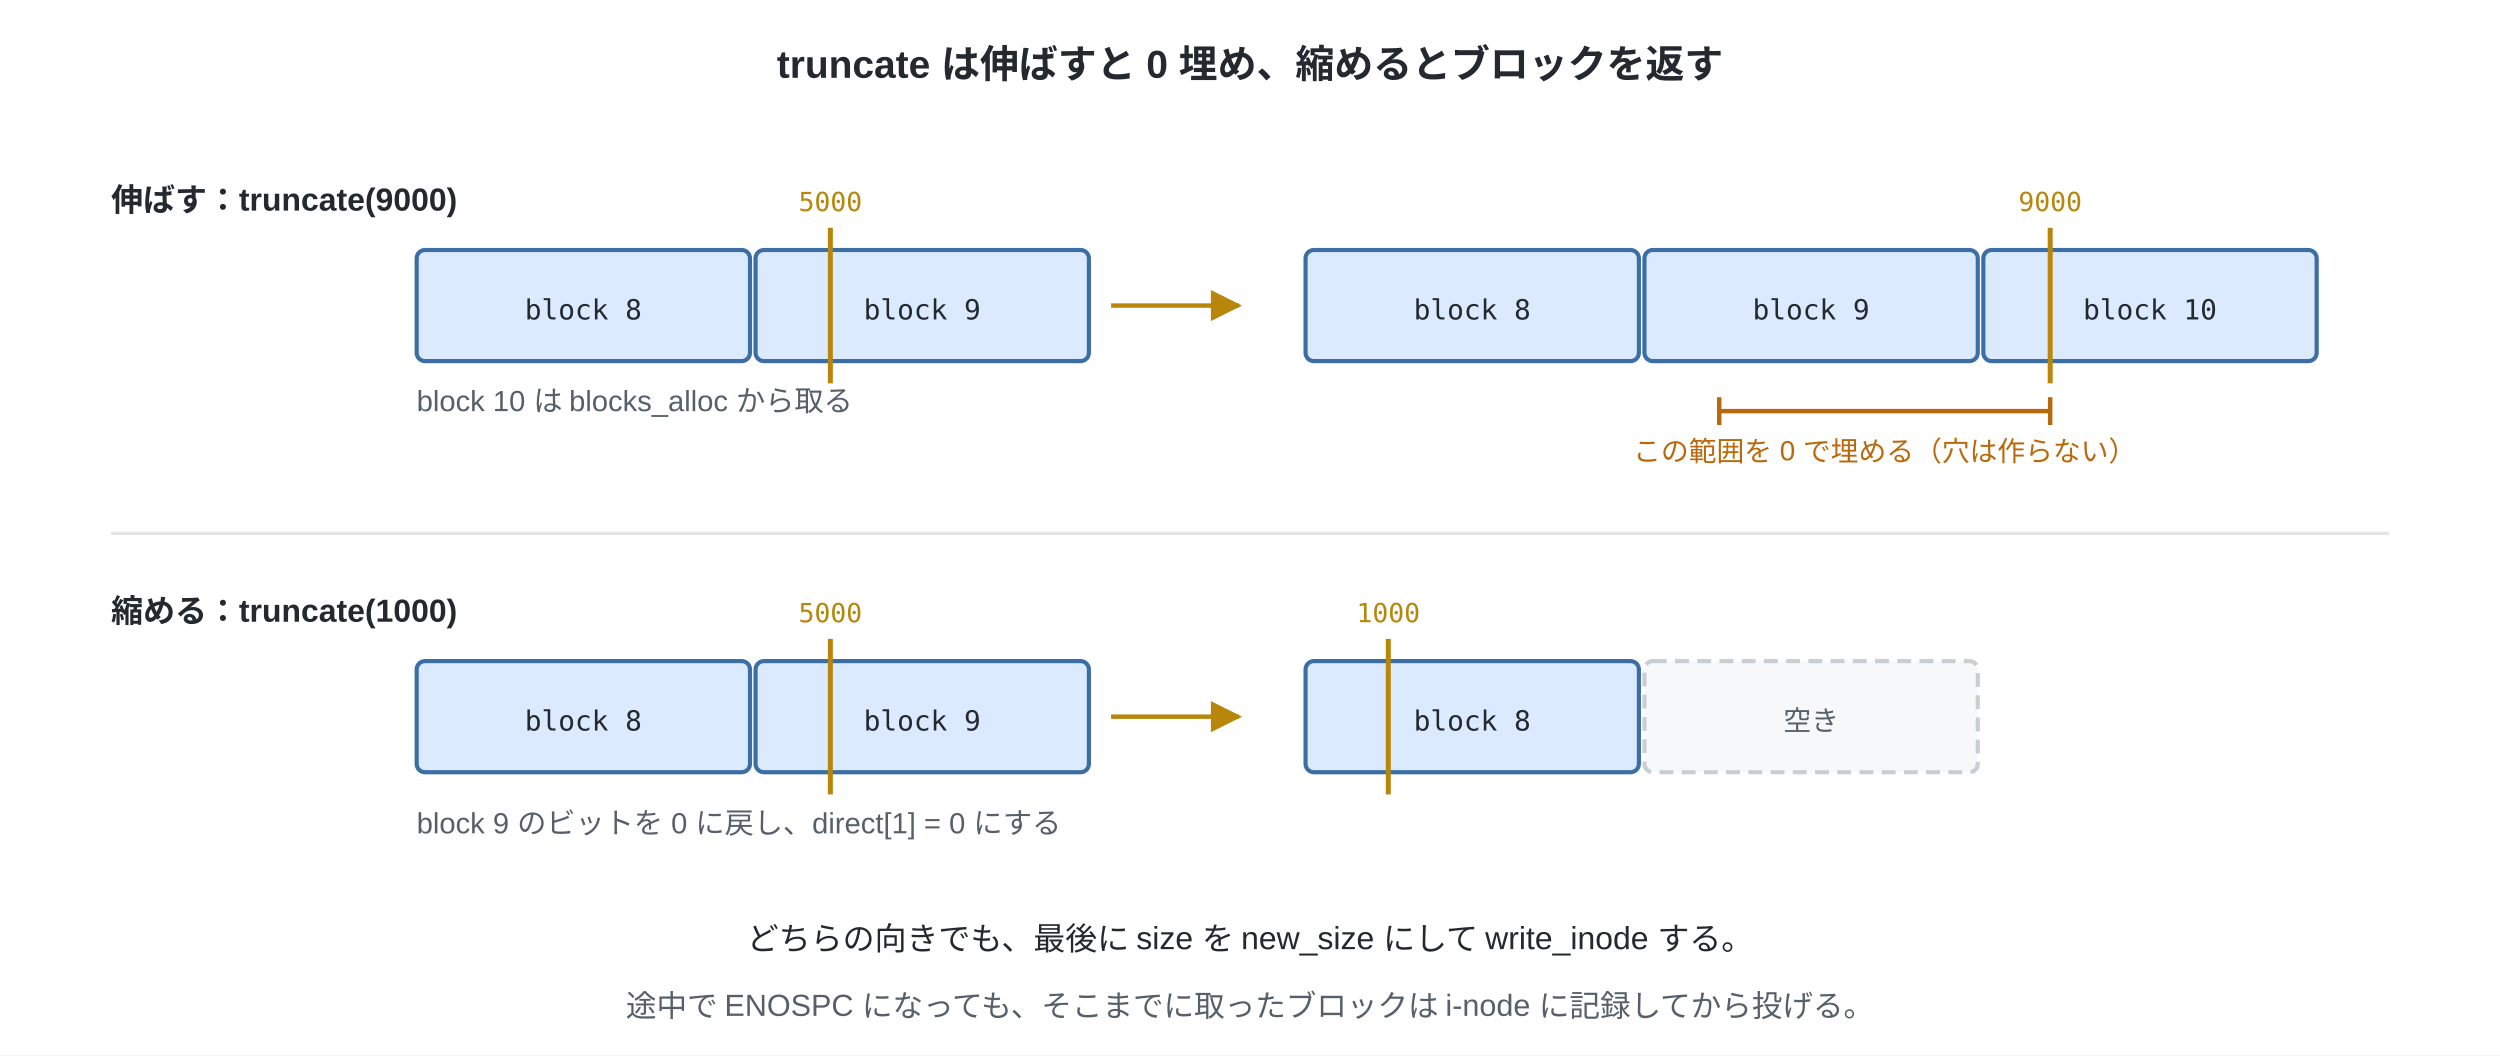
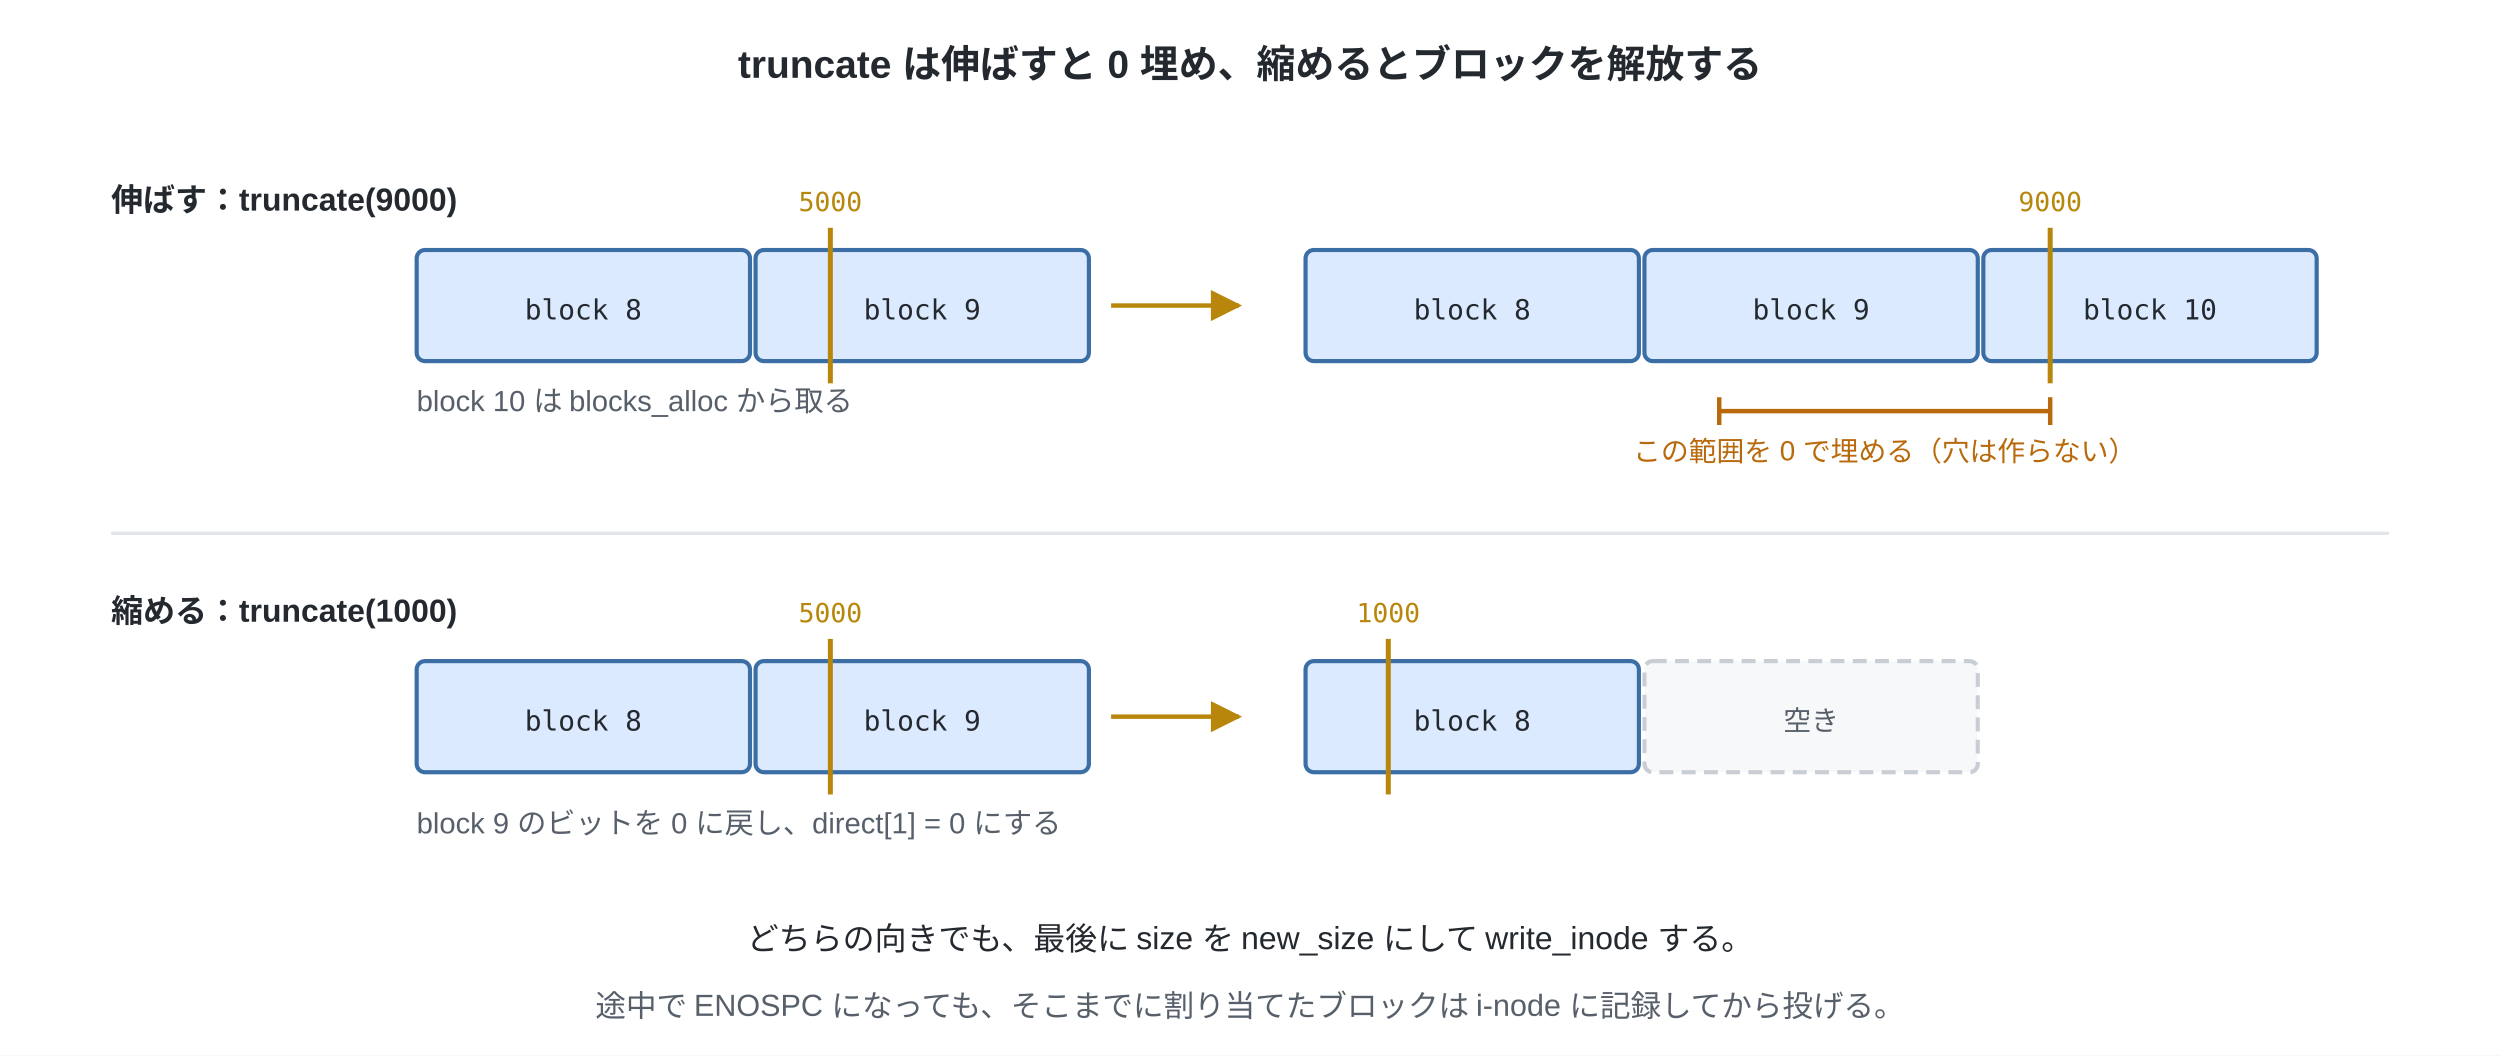
<svg xmlns="http://www.w3.org/2000/svg" width="900" height="380" viewBox="0 0 900 380" role="img" font-family="Helvetica Neue, Arial, Hiragino Sans, Noto Sans JP, sans-serif">
  <rect x="0" y="0" width="900" height="380" fill="#ffffff" />
  <defs>
    <marker id="a" viewBox="0 0 10 10" refX="9" refY="5" markerWidth="7" markerHeight="7" orient="auto-start-reverse">
      <path d="M 0 0 L 10 5 L 0 10 z" fill="#b8860b" />
    </marker>
  </defs>
-   <text x="450" y="28" font-size="14" fill="#24292f" text-anchor="middle" font-family="Helvetica Neue, Arial, Hiragino Sans, Noto Sans JP, sans-serif" font-weight="bold">truncate は伸ばすと 0 埋め、縮めるとブロックを返す</text>
+   <text x="450" y="28" font-size="14" fill="#24292f" text-anchor="middle" font-family="Helvetica Neue, Arial, Hiragino Sans, Noto Sans JP, sans-serif" font-weight="bold">truncate は伸ばすと 0 埋め、縮めるとブロックを解放する</text>
  <text x="40" y="76" font-size="11.5" fill="#24292f" text-anchor="start" font-family="Helvetica Neue, Arial, Hiragino Sans, Noto Sans JP, sans-serif" font-weight="bold">伸ばす：truncate(9000)</text>
  <rect x="150" y="90" width="120" height="40" rx="3" fill="#dbeafe" stroke="#3b6ea5" stroke-width="1.5" />
  <text x="210" y="115" font-size="10" fill="#24292f" text-anchor="middle" font-family="SFMono-Regular, Menlo, Consolas, monospace" font-weight="normal">block 8</text>
  <rect x="272" y="90" width="120" height="40" rx="3" fill="#dbeafe" stroke="#3b6ea5" stroke-width="1.5" />
  <text x="332" y="115" font-size="10" fill="#24292f" text-anchor="middle" font-family="SFMono-Regular, Menlo, Consolas, monospace" font-weight="normal">block 9</text>
  <path d="M 298.926 82 L 298.926 138" stroke="#b8860b" stroke-width="1.8" fill="none" />
  <text x="298.926" y="76" font-size="9.5" fill="#b8860b" text-anchor="middle" font-family="SFMono-Regular, Menlo, Consolas, monospace" font-weight="normal">5000</text>
  <path d="M 400 110 L 446 110" stroke="#b8860b" stroke-width="1.6" fill="none" marker-end="url(#a)" />
  <rect x="470" y="90" width="120" height="40" rx="3" fill="#dbeafe" stroke="#3b6ea5" stroke-width="1.5" />
  <text x="530" y="115" font-size="10" fill="#24292f" text-anchor="middle" font-family="SFMono-Regular, Menlo, Consolas, monospace" font-weight="normal">block 8</text>
  <rect x="592" y="90" width="120" height="40" rx="3" fill="#dbeafe" stroke="#3b6ea5" stroke-width="1.5" />
  <text x="652" y="115" font-size="10" fill="#24292f" text-anchor="middle" font-family="SFMono-Regular, Menlo, Consolas, monospace" font-weight="normal">block 9</text>
  <rect x="714" y="90" width="120" height="40" rx="3" fill="#dbeafe" stroke="#3b6ea5" stroke-width="1.5" />
  <text x="774" y="115" font-size="10" fill="#24292f" text-anchor="middle" font-family="SFMono-Regular, Menlo, Consolas, monospace" font-weight="normal">block 10</text>
  <path d="M 738.066 82 L 738.066 138" stroke="#b8860b" stroke-width="1.8" fill="none" />
  <text x="738.066" y="76" font-size="9.5" fill="#b8860b" text-anchor="middle" font-family="SFMono-Regular, Menlo, Consolas, monospace" font-weight="normal">9000</text>
  <path d="M 618.926 148 L 738.066 148" stroke="#b8690b" stroke-width="1.6" fill="none" />
  <path d="M 618.926 143 L 618.926 153" stroke="#b8690b" stroke-width="1.6" fill="none" />
  <path d="M 738.066 143 L 738.066 153" stroke="#b8690b" stroke-width="1.6" fill="none" />
  <text x="678.496" y="166" font-size="10" fill="#b8690b" text-anchor="middle" font-family="Helvetica Neue, Arial, Hiragino Sans, Noto Sans JP, sans-serif" font-weight="normal">この範囲を 0 で埋める（穴は作らない）</text>
  <text x="150" y="148" font-size="10.5" fill="#57606a" text-anchor="start" font-family="Helvetica Neue, Arial, Hiragino Sans, Noto Sans JP, sans-serif" font-weight="normal">block 10 は blocks_alloc から取る</text>
  <path d="M 40 192 L 860 192" stroke="#e1e4e8" stroke-width="1.2" fill="none" />
  <text x="40" y="224" font-size="11.5" fill="#24292f" text-anchor="start" font-family="Helvetica Neue, Arial, Hiragino Sans, Noto Sans JP, sans-serif" font-weight="bold">縮める：truncate(1000)</text>
  <rect x="150" y="238" width="120" height="40" rx="3" fill="#dbeafe" stroke="#3b6ea5" stroke-width="1.5" />
  <text x="210" y="263" font-size="10" fill="#24292f" text-anchor="middle" font-family="SFMono-Regular, Menlo, Consolas, monospace" font-weight="normal">block 8</text>
  <rect x="272" y="238" width="120" height="40" rx="3" fill="#dbeafe" stroke="#3b6ea5" stroke-width="1.5" />
  <text x="332" y="263" font-size="10" fill="#24292f" text-anchor="middle" font-family="SFMono-Regular, Menlo, Consolas, monospace" font-weight="normal">block 9</text>
  <path d="M 298.926 230 L 298.926 286" stroke="#b8860b" stroke-width="1.8" fill="none" />
  <text x="298.926" y="224" font-size="9.5" fill="#b8860b" text-anchor="middle" font-family="SFMono-Regular, Menlo, Consolas, monospace" font-weight="normal">5000</text>
  <path d="M 400 258 L 446 258" stroke="#b8860b" stroke-width="1.6" fill="none" marker-end="url(#a)" />
  <rect x="470" y="238" width="120" height="40" rx="3" fill="#dbeafe" stroke="#3b6ea5" stroke-width="1.5" />
  <text x="530" y="263" font-size="10" fill="#24292f" text-anchor="middle" font-family="SFMono-Regular, Menlo, Consolas, monospace" font-weight="normal">block 8</text>
  <path d="M 499.785 230 L 499.785 286" stroke="#b8860b" stroke-width="1.8" fill="none" />
  <text x="499.785" y="224" font-size="9.5" fill="#b8860b" text-anchor="middle" font-family="SFMono-Regular, Menlo, Consolas, monospace" font-weight="normal">1000</text>
  <rect x="592" y="238" width="120" height="40" rx="3" fill="#f6f8fa" stroke="#c9ced4" stroke-width="1.5" stroke-dasharray="5 3" />
  <text x="652" y="263" font-size="10" fill="#57606a" text-anchor="middle" font-family="SFMono-Regular, Menlo, Consolas, monospace" font-weight="normal">空き</text>
  <text x="150" y="300" font-size="10.5" fill="#57606a" text-anchor="start" font-family="Helvetica Neue, Arial, Hiragino Sans, Noto Sans JP, sans-serif" font-weight="normal">block 9 のビットを 0 に戻し、direct[1] = 0 にする</text>
  <text x="450" y="342" font-size="11.5" fill="#24292f" text-anchor="middle" font-family="Helvetica Neue, Arial, Hiragino Sans, Noto Sans JP, sans-serif" font-weight="normal">どちらの向きでも、最後に size を new_size にして write_inode する。</text>
-   <text x="450" y="366" font-size="11" fill="#57606a" text-anchor="middle" font-family="Helvetica Neue, Arial, Hiragino Sans, Noto Sans JP, sans-serif" font-weight="normal">途中で ENOSPC になっても、そこまでに取ったブロックは i-node に記録してから投げる。</text>
+   <text x="450" y="366" font-size="11" fill="#57606a" text-anchor="middle" font-family="Helvetica Neue, Arial, Hiragino Sans, Noto Sans JP, sans-serif" font-weight="normal">途中で ENOSPC になっても、そこまでに割り当てたブロックは i-node に記録してから投げる。</text>
</svg>
